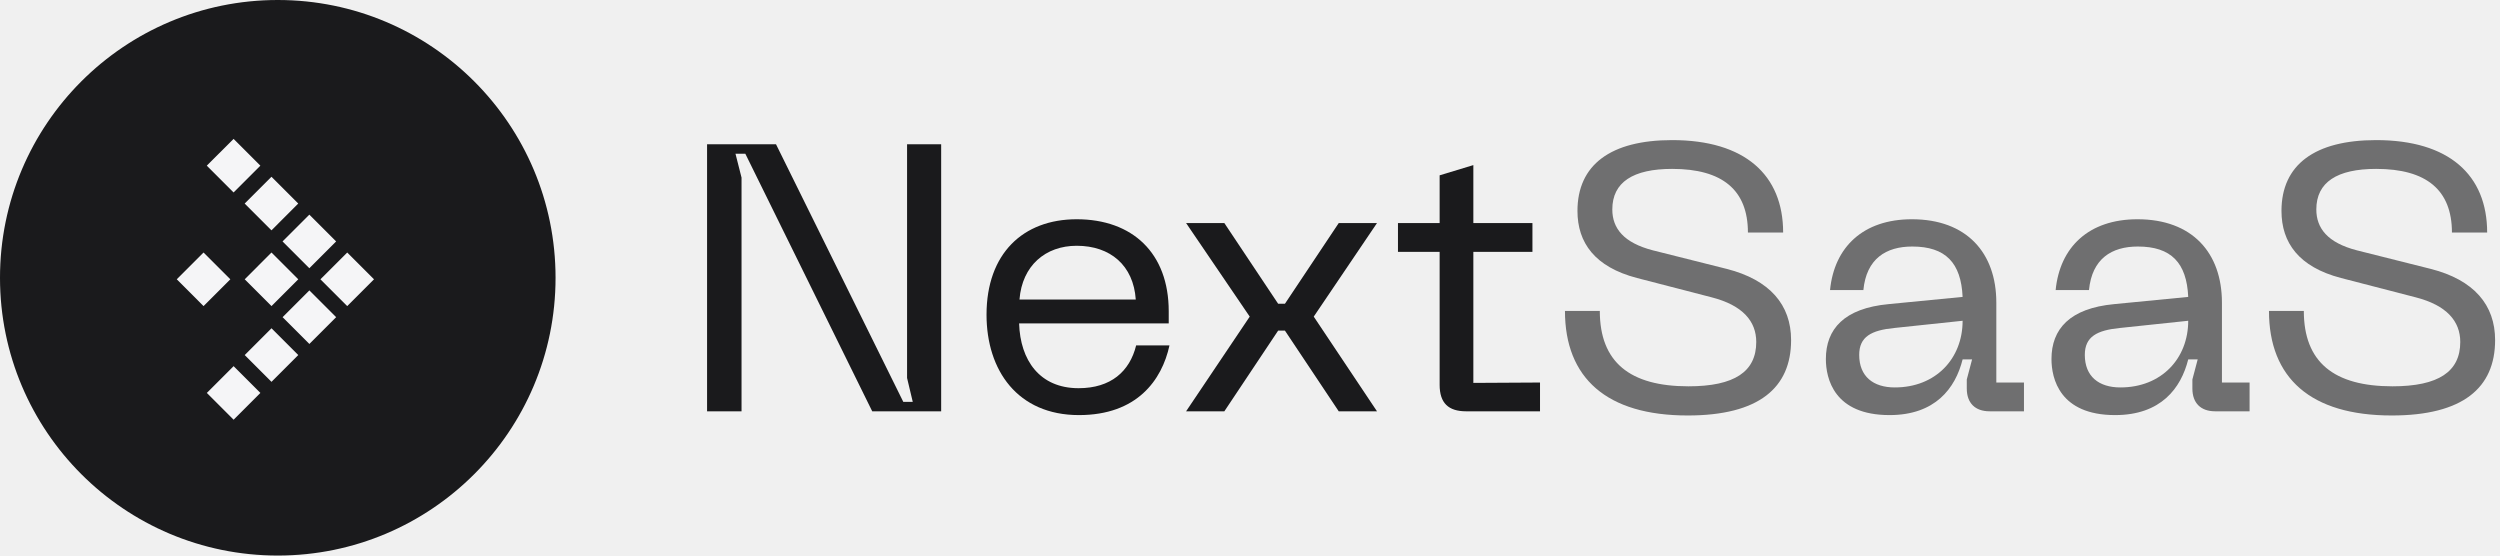
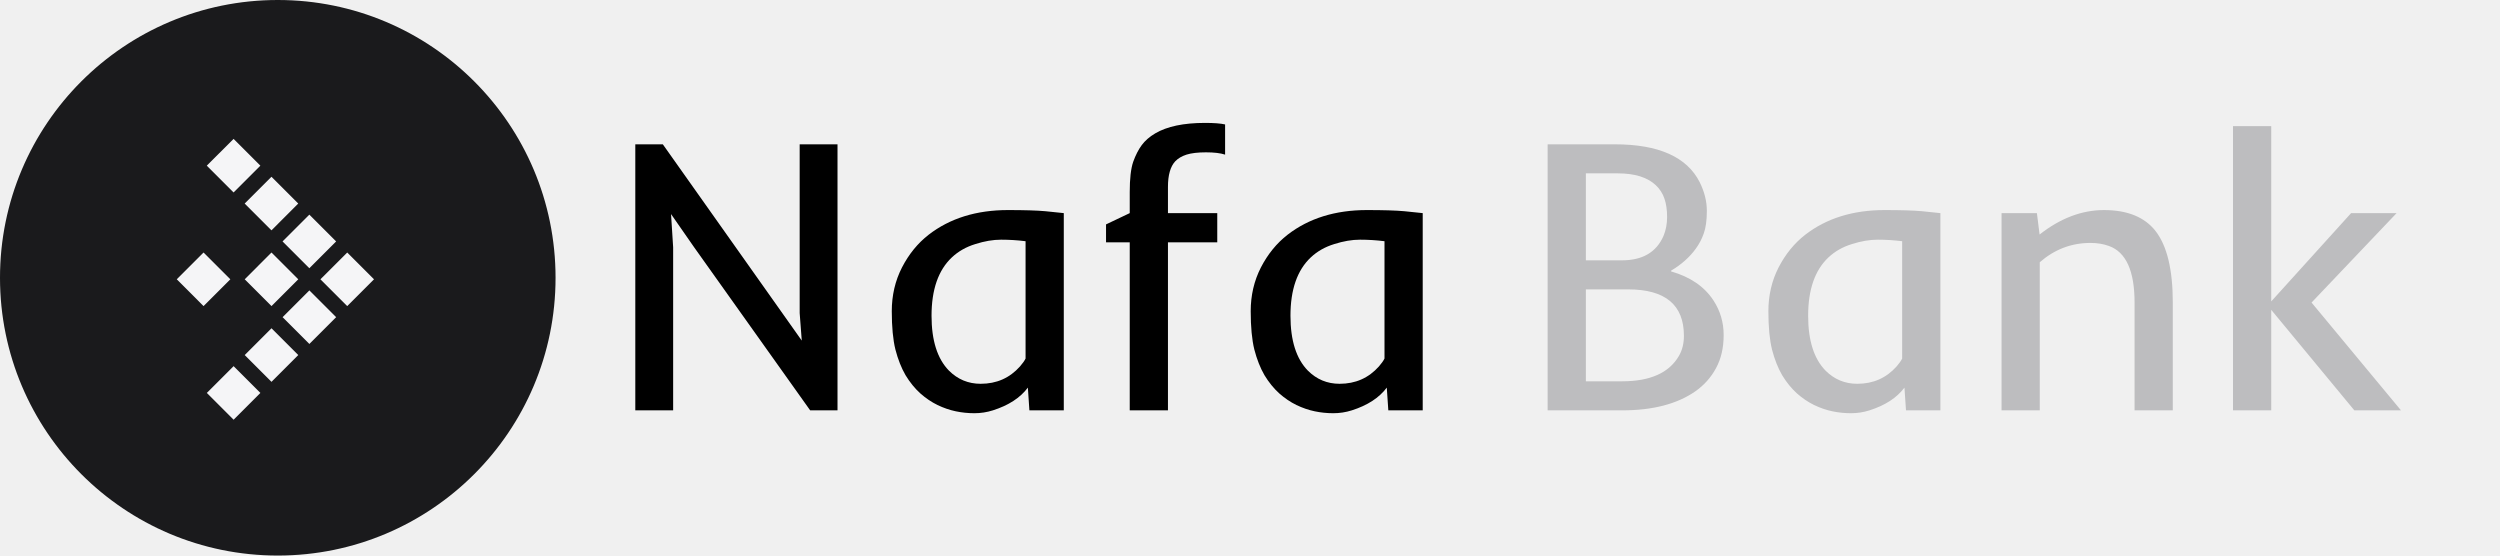
<svg xmlns="http://www.w3.org/2000/svg" width="198" height="44" viewBox="0 0 198 44" fill="none">
-   <path d="M197.613 26.936C197.613 30.716 195.063 32.906 189.423 32.906C183.003 32.906 179.703 29.936 179.703 24.626H182.463C182.463 28.676 184.833 30.596 189.483 30.596C193.143 30.596 194.853 29.426 194.853 27.086C194.853 25.436 193.773 24.176 191.313 23.546L185.403 22.016C182.073 21.146 180.693 19.226 180.693 16.706C180.693 13.046 183.333 11.096 188.193 11.096C193.953 11.096 196.983 13.856 196.983 18.416H194.193C194.193 15.056 192.183 13.376 188.193 13.376C185.103 13.376 183.453 14.426 183.453 16.586C183.453 18.086 184.353 19.226 186.663 19.826L192.513 21.296C195.933 22.166 197.613 24.146 197.613 26.936Z" fill="#1A1A1C" fill-opacity="0.6" />
-   <path d="M162.477 28.435C162.477 26.065 163.917 24.415 167.457 24.085L173.307 23.515C173.187 20.815 171.957 19.525 169.317 19.525C167.247 19.525 165.687 20.485 165.447 22.975H162.807C163.137 19.585 165.417 17.365 169.287 17.365C173.637 17.365 175.977 20.035 175.977 23.965V30.295H178.167V32.575H175.437C174.297 32.575 173.637 31.915 173.637 30.775V30.055L174.057 28.465H173.307C172.737 30.745 171.147 32.875 167.517 32.875C163.137 32.875 162.477 29.995 162.477 28.435ZM165.117 28.105C165.117 29.815 166.227 30.685 167.937 30.685C171.177 30.685 173.307 28.405 173.307 25.405L167.907 25.975C166.077 26.155 165.117 26.665 165.117 28.105Z" fill="#1A1A1C" fill-opacity="0.6" />
-   <path d="M144.609 28.435C144.609 26.065 146.049 24.415 149.589 24.085L155.439 23.515C155.319 20.815 154.089 19.525 151.449 19.525C149.379 19.525 147.819 20.485 147.579 22.975H144.939C145.269 19.585 147.549 17.365 151.419 17.365C155.769 17.365 158.109 20.035 158.109 23.965V30.295H160.299V32.575H157.569C156.429 32.575 155.769 31.915 155.769 30.775V30.055L156.189 28.465H155.439C154.869 30.745 153.279 32.875 149.649 32.875C145.269 32.875 144.609 29.995 144.609 28.435ZM147.249 28.105C147.249 29.815 148.359 30.685 150.069 30.685C153.309 30.685 155.439 28.405 155.439 25.405L150.039 25.975C148.209 26.155 147.249 26.665 147.249 28.105Z" fill="#1A1A1C" fill-opacity="0.6" />
-   <path d="M141.855 26.936C141.855 30.716 139.305 32.906 133.665 32.906C127.245 32.906 123.945 29.936 123.945 24.626H126.705C126.705 28.676 129.075 30.596 133.725 30.596C137.385 30.596 139.095 29.426 139.095 27.086C139.095 25.436 138.015 24.176 135.555 23.546L129.645 22.016C126.315 21.146 124.935 19.226 124.935 16.706C124.935 13.046 127.575 11.096 132.435 11.096C138.195 11.096 141.225 13.856 141.225 18.416H138.435C138.435 15.056 136.425 13.376 132.435 13.376C129.345 13.376 127.695 14.426 127.695 16.586C127.695 18.086 128.595 19.226 130.905 19.826L136.755 21.296C140.175 22.166 141.855 24.146 141.855 26.936Z" fill="#1A1A1C" fill-opacity="0.6" />
-   <path d="M121.969 30.296V32.576H116.119C114.709 32.576 114.019 31.916 114.019 30.476V19.946H110.719V17.666H114.019V13.886L116.689 13.076V17.666H121.369V19.946H116.689V30.326L121.969 30.296Z" fill="#1A1A1C" />
-   <path d="M93.938 32.576L98.978 25.076L93.938 17.666H96.968L101.228 24.056H101.768L106.028 17.666H109.058L104.048 25.076L109.058 32.576H106.028L101.768 26.186H101.228L96.968 32.576H93.938Z" fill="#1A1A1C" />
-   <path d="M78.133 24.925C78.133 20.095 81.013 17.365 85.273 17.365C89.683 17.365 92.563 20.035 92.563 24.655V25.615H80.713C80.803 28.525 82.333 30.745 85.423 30.745C87.973 30.745 89.473 29.425 89.983 27.355H92.623C92.023 30.115 90.043 32.875 85.453 32.875C80.593 32.875 78.133 29.335 78.133 24.925ZM80.743 23.725H89.953C89.773 21.025 87.943 19.465 85.273 19.465C82.813 19.465 80.953 21.025 80.743 23.725Z" fill="#1A1A1C" />
-   <path d="M56 32.576V11.426H61.46L71.54 31.826H72.29L71.84 29.936V11.426H74.54V32.576H69.08L59.03 12.176H58.25L58.73 14.066V32.576H56Z" fill="#1A1A1C" />
-   <rect width="44" height="44" rx="22" fill="#1A1A1C" />
-   <path d="M27.5 20L29.621 22.121L27.5 24.243L25.378 22.121L27.5 20Z" fill="#F5F5F7" />
-   <path d="M20.623 31.12L18.502 33.242L16.381 31.12L18.502 28.999L20.623 31.12Z" fill="#F5F5F7" />
-   <path d="M24.5 17L26.621 19.121L24.5 21.243L22.378 19.121L24.5 17Z" fill="#F5F5F7" />
-   <path d="M23.623 28.12L21.502 30.242L19.381 28.12L21.502 25.999L23.623 28.12Z" fill="#F5F5F7" />
-   <path d="M21.5 14L23.621 16.121L21.5 18.243L19.378 16.121L21.5 14Z" fill="#F5F5F7" />
-   <path d="M26.623 25.12L24.502 27.242L22.381 25.12L24.502 22.999L26.623 25.12Z" fill="#F5F5F7" />
-   <path d="M18.5 11L20.621 13.121L18.5 15.243L16.378 13.121L18.5 11Z" fill="#F5F5F7" />
-   <path d="M23.623 22.12L21.502 24.242L19.381 22.12L21.502 19.999L23.623 22.12Z" fill="#F5F5F7" />
-   <path d="M18.243 22.12L16.121 24.242L14 22.12L16.121 19.999L18.243 22.12Z" fill="#F5F5F7" />
+   <g clip-path="url(#clip0_145_49)">
+     <path d="M44 22C44 9.85 34.15 0 22 0C9.85 0 0 9.85 0 22C0 34.15 9.85 44 22 44C34.15 44 44 34.15 44 22Z" fill="#1A1A1C" />
+     <path d="M27.5 20L29.621 22.121L27.5 24.243L25.378 22.121L27.5 20Z" fill="#F5F5F7" />
+     <path d="M20.623 31.12L18.502 33.242L16.381 31.12L18.502 28.999L20.623 31.12Z" fill="#F5F5F7" />
+     <path d="M24.5 17L26.621 19.121L24.5 21.243L22.378 19.121L24.5 17Z" fill="#F5F5F7" />
+     <path d="M23.623 28.12L21.502 30.242L19.381 28.12L21.502 25.999L23.623 28.12Z" fill="#F5F5F7" />
+     <path d="M21.5 14L23.621 16.121L21.5 18.243L19.378 16.121L21.5 14Z" fill="#F5F5F7" />
+     <path d="M26.623 25.12L24.502 27.242L22.381 25.12L24.502 22.999L26.623 25.12Z" fill="#F5F5F7" />
+     <path d="M18.5 11L20.621 13.121L18.5 15.243L16.378 13.121L18.5 11Z" fill="#F5F5F7" />
+     <path d="M23.623 22.12L21.502 24.242L19.381 22.12L21.502 19.999L23.623 22.12Z" fill="#F5F5F7" />
+     <path d="M18.243 22.12L16.121 24.242L14 22.12L16.121 19.999L18.243 22.12Z" fill="#F5F5F7" />
+     <path d="M50.316 11.43H52.496L63.5 26.975L63.334 24.795V11.43H66.331V32.5H64.166L54.978 19.588L53.147 16.955L53.313 19.588V32.5H50.316V11.43ZM71.719 29.715C71.386 29.14 71.119 28.463 70.917 27.686C70.725 26.91 70.629 25.895 70.629 24.644C70.629 23.393 70.897 22.242 71.432 21.193C71.977 20.133 72.683 19.265 73.551 18.589C75.236 17.288 77.33 16.637 79.832 16.637C81.134 16.637 82.118 16.667 82.784 16.727C82.784 16.727 83.274 16.778 84.252 16.879V32.5H81.528L81.407 30.699C80.801 31.506 79.878 32.106 78.637 32.5C78.162 32.651 77.673 32.727 77.168 32.727C76.674 32.727 76.185 32.677 75.7 32.576C75.216 32.475 74.731 32.308 74.247 32.076C73.773 31.844 73.319 31.536 72.885 31.153C72.451 30.759 72.062 30.28 71.719 29.715ZM81.225 19.104C80.579 19.023 79.933 18.983 79.288 18.983C78.652 18.983 77.971 19.099 77.244 19.331C76.518 19.553 75.897 19.906 75.382 20.391C74.313 21.4 73.778 22.939 73.778 25.007C73.778 26.965 74.237 28.413 75.155 29.352C75.852 30.048 76.689 30.396 77.668 30.396C78.929 30.396 79.969 29.937 80.786 29.019C80.988 28.787 81.134 28.58 81.225 28.398V19.104ZM97.028 12.247C96.665 12.126 96.16 12.065 95.514 12.065C94.868 12.065 94.354 12.126 93.97 12.247C93.597 12.368 93.299 12.545 93.077 12.777C92.694 13.191 92.502 13.867 92.502 14.805V16.879H96.407V19.195H92.502V32.5H89.475V19.195H87.598V17.772L89.475 16.879V15.214C89.475 14.154 89.565 13.357 89.747 12.822C89.939 12.287 90.166 11.843 90.428 11.49C90.691 11.137 91.044 10.829 91.488 10.567C92.426 10.012 93.743 9.734 95.439 9.734C96.145 9.734 96.675 9.775 97.028 9.855V12.247ZM100.146 29.715C99.813 29.14 99.546 28.463 99.344 27.686C99.152 26.91 99.056 25.895 99.056 24.644C99.056 23.393 99.324 22.242 99.858 21.193C100.403 20.133 101.11 19.265 101.978 18.589C103.663 17.288 105.757 16.637 108.259 16.637C109.561 16.637 110.545 16.667 111.211 16.727C111.211 16.727 111.7 16.778 112.679 16.879V32.5H109.955L109.833 30.699C109.228 31.506 108.305 32.106 107.063 32.5C106.589 32.651 106.1 32.727 105.595 32.727C105.101 32.727 104.611 32.677 104.127 32.576C103.643 32.475 103.158 32.308 102.674 32.076C102.2 31.844 101.745 31.536 101.312 31.153C100.878 30.759 100.489 30.28 100.146 29.715ZM109.652 19.104C109.006 19.023 108.36 18.983 107.714 18.983C107.079 18.983 106.397 19.099 105.671 19.331C104.944 19.553 104.324 19.906 103.809 20.391C102.739 21.4 102.205 22.939 102.205 25.007C102.205 26.965 102.664 28.413 103.582 29.352C104.278 30.048 105.116 30.396 106.095 30.396C107.356 30.396 108.396 29.937 109.213 29.019C109.415 28.787 109.561 28.58 109.652 28.398V19.104Z" fill="black" />
+     <path d="M122.573 11.43H127.886C131.368 11.43 133.613 12.434 134.622 14.442C134.995 15.199 135.182 15.95 135.182 16.697C135.182 17.444 135.101 18.039 134.94 18.483C134.789 18.917 134.582 19.316 134.319 19.679C133.825 20.365 133.169 20.951 132.352 21.435V21.496C133.865 21.93 134.98 22.691 135.697 23.781C136.242 24.609 136.514 25.527 136.514 26.536C136.514 27.545 136.312 28.418 135.909 29.155C135.515 29.891 134.965 30.507 134.259 31.002C132.816 32.001 130.888 32.5 128.477 32.5H122.573V11.43ZM128.461 20.618C130.086 20.618 131.181 19.977 131.746 18.695C131.938 18.241 132.034 17.737 132.034 17.182C132.034 16.616 131.963 16.132 131.822 15.729C131.681 15.315 131.453 14.962 131.141 14.669C130.475 14.043 129.471 13.73 128.128 13.73H125.601V20.618H128.461ZM133.366 26.597C133.366 24.145 131.892 22.919 128.946 22.919H125.601V30.199H128.477C130.697 30.199 132.195 29.528 132.972 28.186C133.235 27.732 133.366 27.202 133.366 26.597ZM141.146 29.715C140.813 29.14 140.546 28.463 140.344 27.686C140.152 26.91 140.056 25.895 140.056 24.644C140.056 23.393 140.324 22.242 140.858 21.193C141.403 20.133 142.11 19.265 142.978 18.589C144.663 17.288 146.757 16.637 149.259 16.637C150.561 16.637 151.545 16.667 152.211 16.727C152.211 16.727 152.7 16.778 153.679 16.879V32.5H150.955L150.833 30.699C150.228 31.506 149.305 32.106 148.063 32.5C147.589 32.651 147.1 32.727 146.595 32.727C146.101 32.727 145.611 32.677 145.127 32.576C144.643 32.475 144.158 32.308 143.674 32.076C143.2 31.844 142.745 31.536 142.312 31.153C141.878 30.759 141.489 30.28 141.146 29.715ZM150.652 19.104C150.006 19.023 149.36 18.983 148.714 18.983C148.079 18.983 147.397 19.099 146.671 19.331C145.944 19.553 145.324 19.906 144.809 20.391C143.739 21.4 143.205 22.939 143.205 25.007C143.205 26.965 143.664 28.413 144.582 29.352C145.278 30.048 146.116 30.396 147.095 30.396C148.356 30.396 149.396 29.937 150.213 29.019C150.415 28.787 150.561 28.58 150.652 28.398V19.104ZM165.562 19.24C164.058 19.24 162.721 19.75 161.55 20.769V32.5H158.523V16.879H161.323L161.535 18.574C163.18 17.283 164.88 16.637 166.636 16.637C168.493 16.637 169.855 17.192 170.723 18.302C171.631 19.472 172.085 21.359 172.085 23.963V32.5H169.058V23.963C169.058 21.46 168.382 19.967 167.03 19.482C166.596 19.321 166.106 19.24 165.562 19.24ZM176.854 9.992H179.881V23.872L186.208 16.879H189.811L183.075 23.963L190.159 32.5H186.465L179.881 24.538V32.5H176.854V9.992Z" fill="#BDBDBF" />
+   </g>
+   <defs>
+     <clipPath id="clip0_145_49">
+       <rect width="198" height="44" fill="white" />
+     </clipPath>
+   </defs>
</svg>
